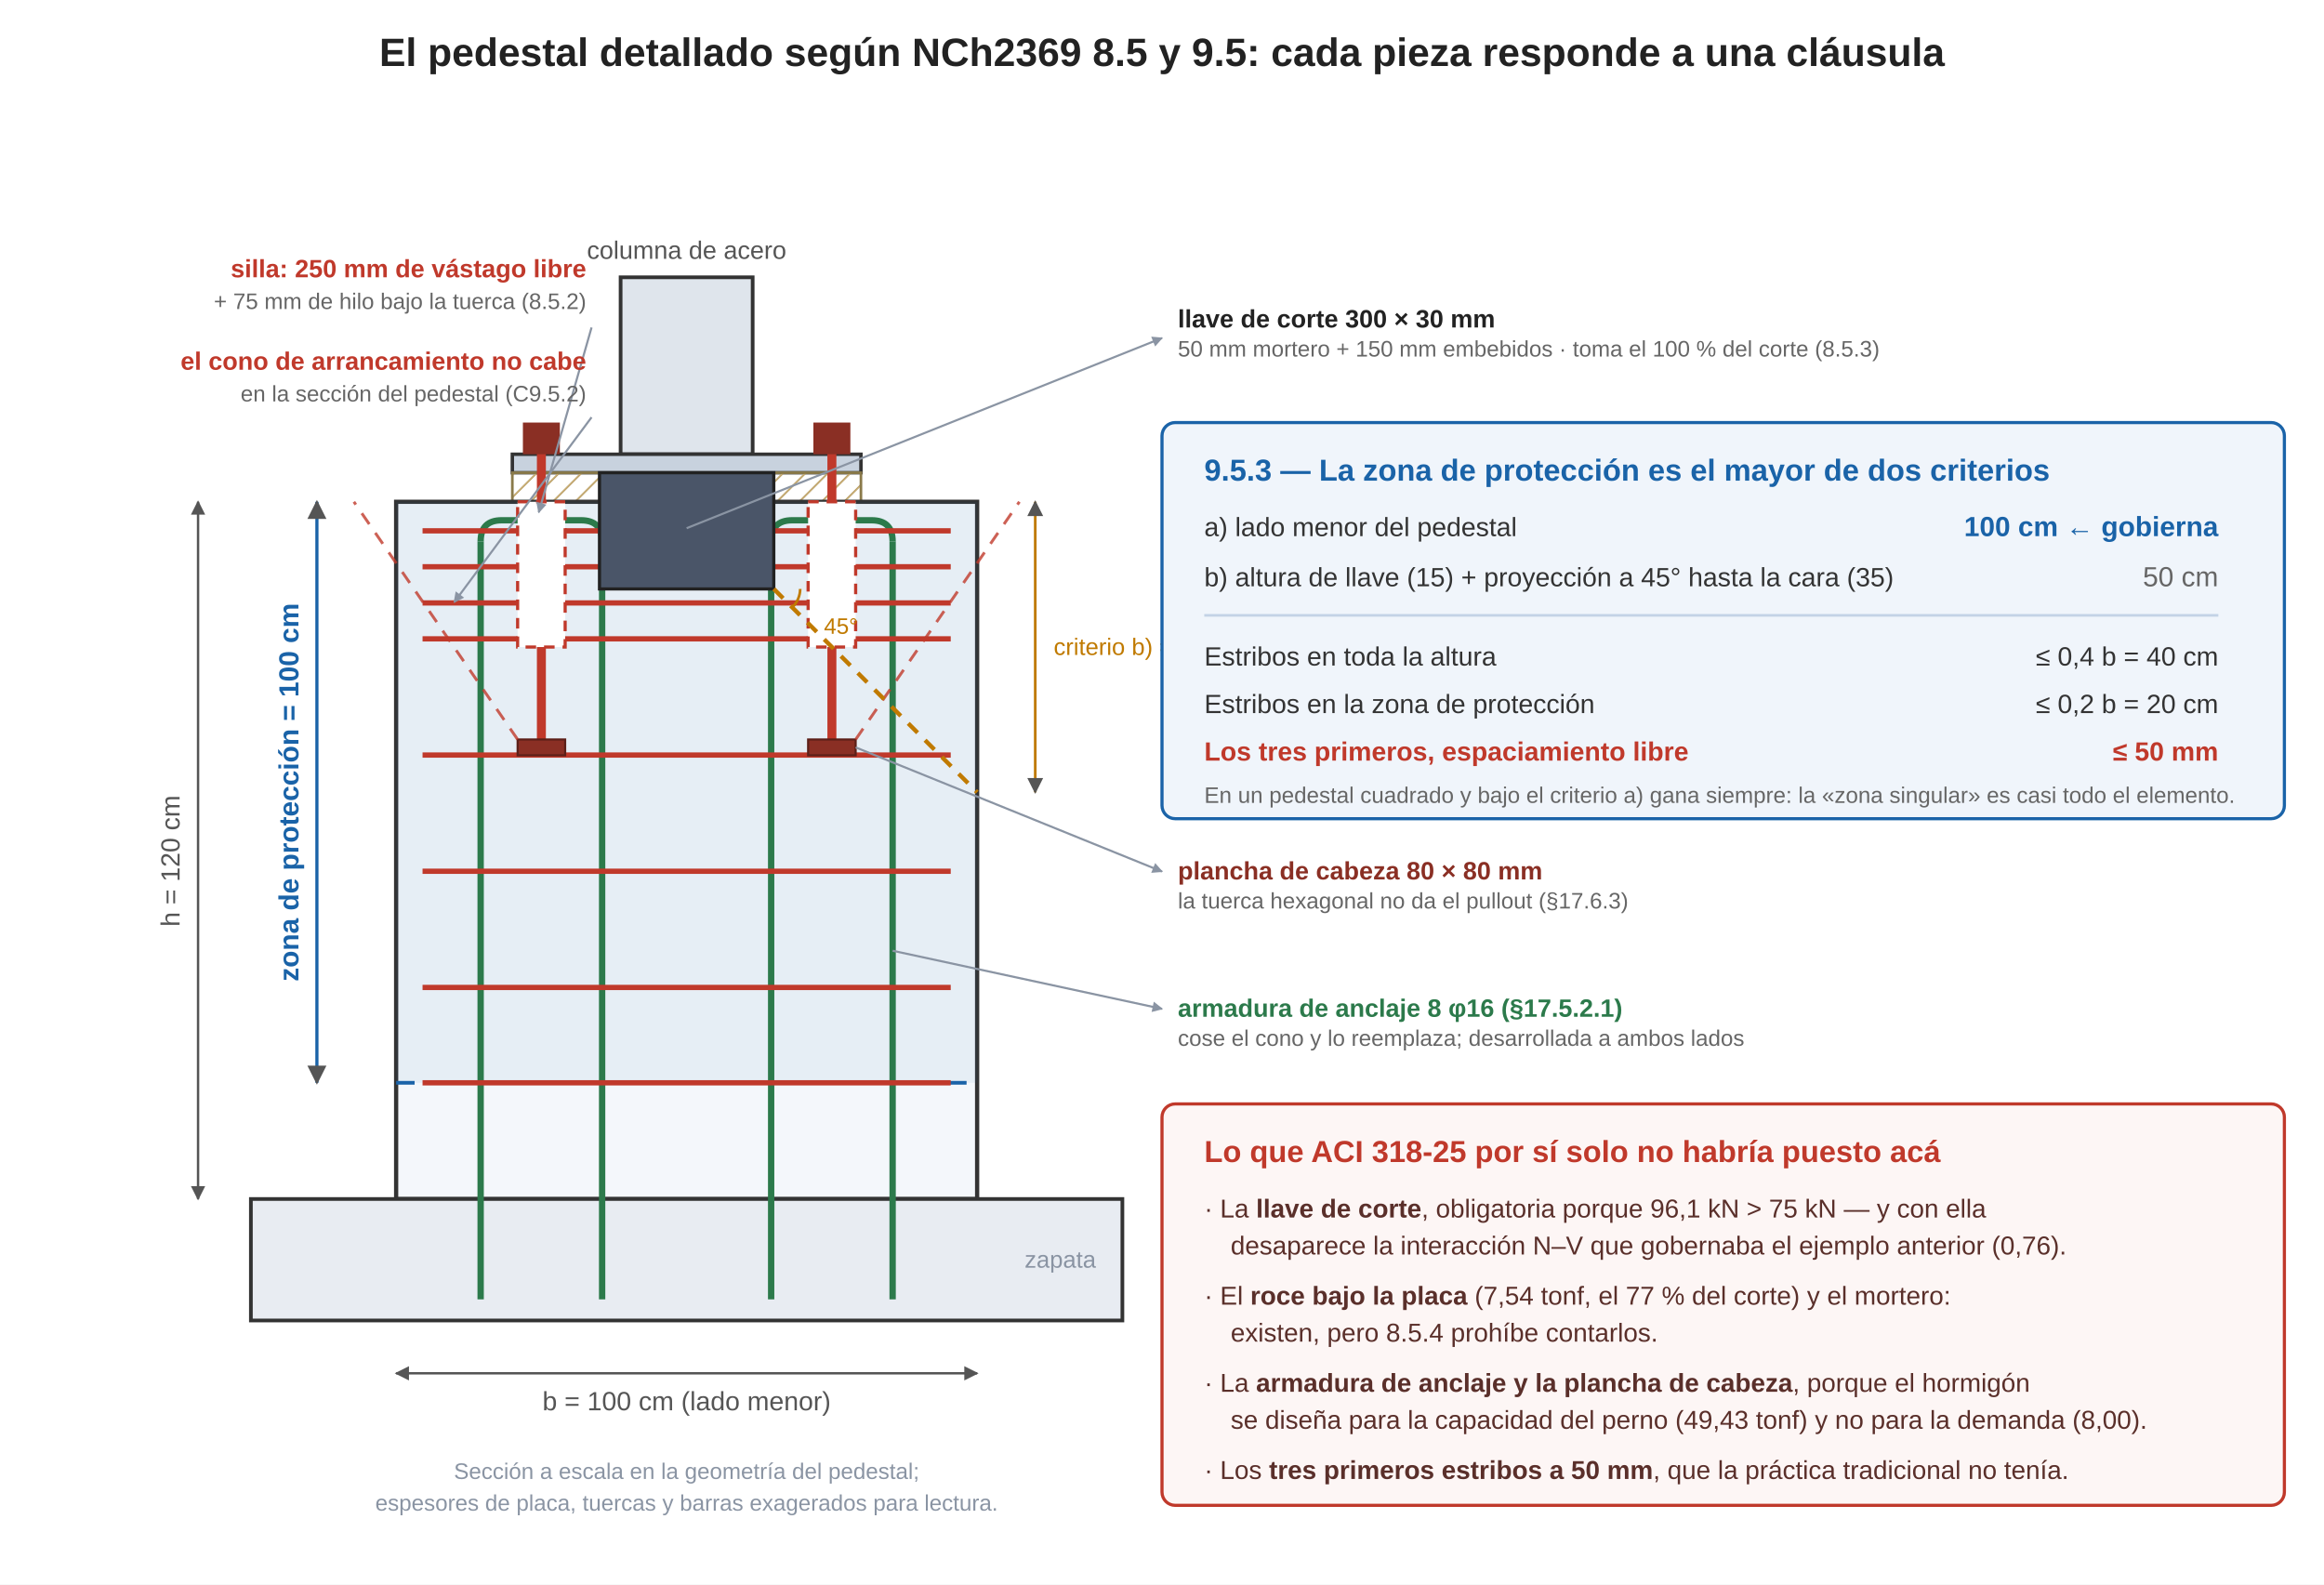
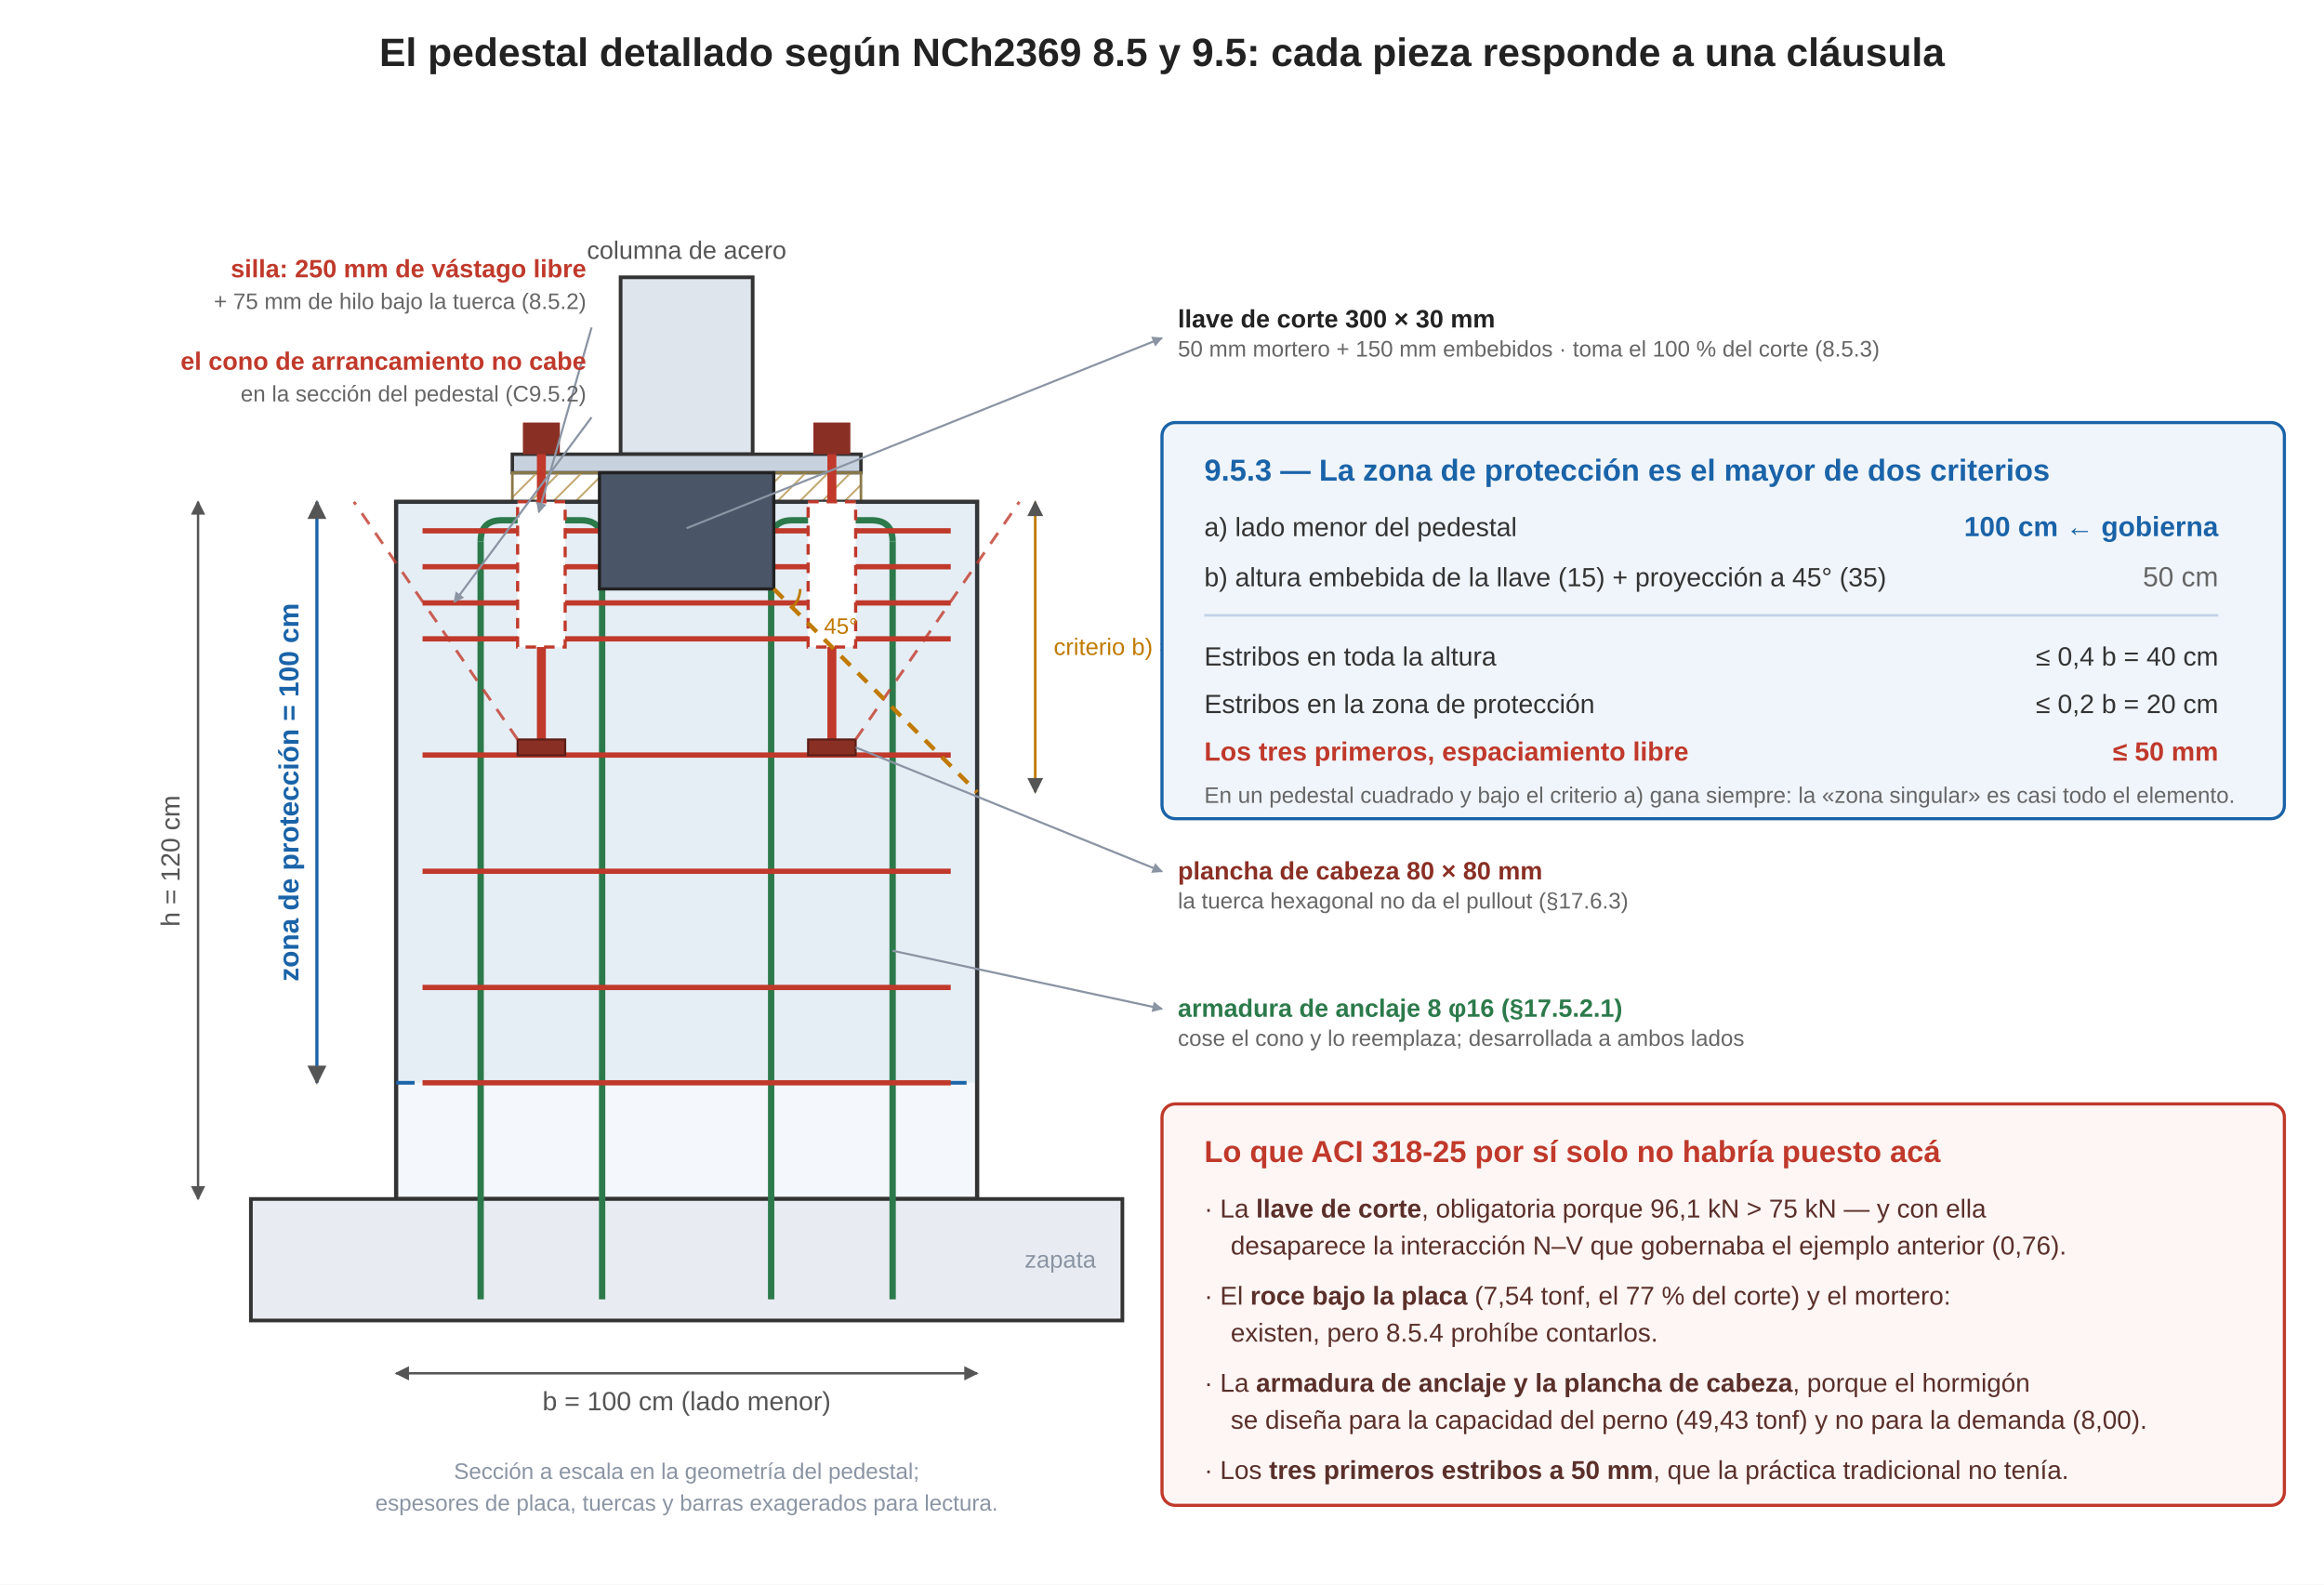
<svg xmlns="http://www.w3.org/2000/svg" viewBox="0 0 880 600" font-family="Segoe UI, Arial, sans-serif">
  <defs>
    <marker id="ar" viewBox="0 0 10 10" refX="9" refY="5" markerWidth="6" markerHeight="6" orient="auto-start-reverse">
      <path d="M0,0 L10,5 L0,10 z" fill="#555" />
    </marker>
    <marker id="lead" viewBox="0 0 10 10" refX="9" refY="5" markerWidth="5" markerHeight="5" orient="auto">
      <path d="M0,0 L10,5 L0,10 z" fill="#8a94a3" />
    </marker>
    <pattern id="grout" width="6" height="6" patternUnits="userSpaceOnUse" patternTransform="rotate(45)">
      <line x1="0" y1="0" x2="0" y2="6" stroke="#b9a06a" stroke-width="1.4" />
    </pattern>
  </defs>
  <rect width="880" height="600" fill="#ffffff" />
  <text x="440" y="25" font-size="15" text-anchor="middle" fill="#222" font-weight="bold">El pedestal detallado según NCh2369 8.5 y 9.5: cada pieza responde a una cláusula</text>
  <rect x="235" y="105" width="50" height="67" fill="#dfe5ec" stroke="#333" stroke-width="1.4" />
  <text x="260" y="98" font-size="9.5" text-anchor="middle" fill="#555">columna de acero</text>
  <rect x="194" y="172" width="132" height="7" fill="#c8d2de" stroke="#333" stroke-width="1.3" />
  <rect x="194" y="179" width="132" height="11" fill="url(#grout)" stroke="#8a7a4a" stroke-width="1" />
  <rect x="150" y="190" width="220" height="264" fill="#f4f7fb" stroke="#333" stroke-width="1.6" />
  <rect x="150" y="190" width="220" height="220" fill="#1a63a8" opacity="0.07" />
  <line x1="150" y1="410" x2="370" y2="410" stroke="#1a63a8" stroke-width="1.4" stroke-dasharray="7 4" />
  <rect x="95" y="454" width="330" height="46" fill="#e8ecf2" stroke="#333" stroke-width="1.4" />
  <text x="415" y="480" font-size="9" text-anchor="end" fill="#8a94a3">zapata</text>
  <g stroke="#2c7a4b" stroke-width="2.4" fill="none">
    <path d="M182 205 q0 -8 8 -8 l10 0" />
    <line x1="182" y1="205" x2="182" y2="492" />
    <path d="M228 205 q0 -8 -8 -8 l-10 0" />
    <line x1="228" y1="205" x2="228" y2="492" />
    <path d="M292 205 q0 -8 8 -8 l10 0" />
    <line x1="292" y1="205" x2="292" y2="492" />
    <path d="M338 205 q0 -8 -8 -8 l-10 0" />
    <line x1="338" y1="205" x2="338" y2="492" />
  </g>
  <g stroke="#c0392b" stroke-width="2">
    <line x1="160" y1="201.0" x2="360" y2="201.0" />
    <line x1="160" y1="214.6" x2="360" y2="214.6" />
    <line x1="160" y1="228.3" x2="360" y2="228.3" />
    <line x1="160" y1="241.9" x2="360" y2="241.9" />
    <line x1="160" y1="285.9" x2="360" y2="285.9" />
    <line x1="160" y1="329.9" x2="360" y2="329.9" />
    <line x1="160" y1="373.9" x2="360" y2="373.9" />
    <line x1="160" y1="410.0" x2="360" y2="410.0" />
  </g>
  <g>
    <line x1="205" y1="162" x2="205" y2="280" stroke="#c0392b" stroke-width="3.4" />
    <line x1="315" y1="162" x2="315" y2="280" stroke="#c0392b" stroke-width="3.4" />
    <rect x="198" y="160" width="14" height="12" fill="#8a2f24" />
    <rect x="308" y="160" width="14" height="12" fill="#8a2f24" />
    <rect x="196" y="280" width="18" height="6" fill="#8a2f24" stroke="#5c1f18" stroke-width="0.8" />
    <rect x="306" y="280" width="18" height="6" fill="#8a2f24" stroke="#5c1f18" stroke-width="0.8" />
    <rect x="196" y="190" width="18" height="55" fill="#ffffff" stroke="#c0392b" stroke-width="1.2" stroke-dasharray="4 3" />
    <rect x="306" y="190" width="18" height="55" fill="#ffffff" stroke="#c0392b" stroke-width="1.2" stroke-dasharray="4 3" />
  </g>
  <g stroke="#c0392b" stroke-width="1.1" stroke-dasharray="5 4" opacity="0.8">
    <line x1="196" y1="280" x2="134" y2="190" />
    <line x1="324" y1="280" x2="386" y2="190" />
  </g>
  <rect x="227" y="179" width="66" height="44" fill="#4a5568" stroke="#222" stroke-width="1.2" />
  <line x1="293" y1="223" x2="370" y2="300" stroke="#c07a00" stroke-width="1.6" stroke-dasharray="5 4" />
  <path d="M303 223 a10 10 0 0 1 -3 7" fill="none" stroke="#c07a00" stroke-width="1" />
  <text x="312" y="240" font-size="8.5" fill="#c07a00">45°</text>
  <line x1="75" y1="190" x2="75" y2="454" stroke="#555" stroke-width="0.9" marker-start="url(#ar)" marker-end="url(#ar)" />
  <text x="68" y="326" font-size="10" text-anchor="middle" fill="#555" transform="rotate(-90 68 326)">h = 120 cm</text>
  <line x1="120" y1="190" x2="120" y2="410" stroke="#1a63a8" stroke-width="1.2" marker-start="url(#ar)" marker-end="url(#ar)" />
  <text x="113" y="300" font-size="10.5" text-anchor="middle" fill="#1a63a8" font-weight="bold" transform="rotate(-90 113 300)">zona de protección = 100 cm</text>
  <line x1="392" y1="190" x2="392" y2="300" stroke="#c07a00" stroke-width="1" marker-start="url(#ar)" marker-end="url(#ar)" />
  <text x="399" y="248" font-size="9" fill="#c07a00">criterio b) = 50 cm</text>
  <line x1="150" y1="520" x2="370" y2="520" stroke="#555" stroke-width="0.9" marker-start="url(#ar)" marker-end="url(#ar)" />
  <text x="260" y="534" font-size="10" text-anchor="middle" fill="#555">b = 100 cm (lado menor)</text>
  <line x1="224" y1="124" x2="204" y2="194" stroke="#8a94a3" stroke-width="0.8" marker-end="url(#lead)" />
  <text x="222" y="105" font-size="9.5" text-anchor="end" fill="#c0392b" font-weight="bold">silla: 250 mm de vástago libre</text>
  <text x="222" y="117" font-size="8.5" text-anchor="end" fill="#666">+ 75 mm de hilo bajo la tuerca (8.5.2)</text>
  <line x1="260" y1="200" x2="440" y2="128" stroke="#8a94a3" stroke-width="0.8" marker-end="url(#lead)" />
  <text x="446" y="124" font-size="9.5" fill="#222" font-weight="bold">llave de corte 300 × 30 mm</text>
  <text x="446" y="135" font-size="8.5" fill="#666">50 mm mortero + 150 mm embebidos · toma el 100 % del corte (8.5.3)</text>
  <line x1="324" y1="283" x2="440" y2="330" stroke="#8a94a3" stroke-width="0.8" marker-end="url(#lead)" />
  <text x="446" y="333" font-size="9.5" fill="#8a2f24" font-weight="bold">plancha de cabeza 80 × 80 mm</text>
  <text x="446" y="344" font-size="8.5" fill="#666">la tuerca hexagonal no da el pullout (§17.6.3)</text>
  <line x1="338" y1="360" x2="440" y2="382" stroke="#8a94a3" stroke-width="0.8" marker-end="url(#lead)" />
  <text x="446" y="385" font-size="9.5" fill="#2c7a4b" font-weight="bold">armadura de anclaje 8 φ16 (§17.5.2.1)</text>
  <text x="446" y="396" font-size="8.5" fill="#666">cose el cono y lo reemplaza; desarrollada a ambos lados</text>
  <line x1="224" y1="158" x2="172" y2="228" stroke="#8a94a3" stroke-width="0.8" marker-end="url(#lead)" />
  <text x="222" y="140" font-size="9.5" text-anchor="end" fill="#c0392b" font-weight="bold">el cono de arrancamiento no cabe</text>
  <text x="222" y="152" font-size="8.5" text-anchor="end" fill="#666">en la sección del pedestal (C9.5.2)</text>
  <rect x="440" y="160" width="425" height="150" rx="5" fill="#f0f5fb" stroke="#1a63a8" stroke-width="1.2" />
  <text x="456" y="182" font-size="11.5" fill="#1a63a8" font-weight="bold">9.5.3 — La zona de protección es el mayor de dos criterios</text>
  <text x="456" y="203" font-size="10" fill="#333">a)  lado menor del pedestal</text>
  <text x="840" y="203" font-size="10.5" text-anchor="end" fill="#1a63a8" font-weight="bold">100 cm  ← gobierna</text>
-   <text x="456" y="222" font-size="10" fill="#333">b)  altura de llave (15) + proyección a 45° hasta la cara (35)</text>
+   <text x="456" y="222" font-size="10" fill="#333">b)  altura embebida de la llave (15) + proyección a 45° (35)</text>
  <text x="840" y="222" font-size="10.5" text-anchor="end" fill="#666">50 cm</text>
  <line x1="456" y1="233" x2="840" y2="233" stroke="#c3d3e6" stroke-width="1" />
  <text x="456" y="252" font-size="10" fill="#333">Estribos en toda la altura</text>
  <text x="840" y="252" font-size="10" text-anchor="end" fill="#333">≤ 0,4 b = 40 cm</text>
  <text x="456" y="270" font-size="10" fill="#333">Estribos en la zona de protección</text>
  <text x="840" y="270" font-size="10" text-anchor="end" fill="#333">≤ 0,2 b = 20 cm</text>
  <text x="456" y="288" font-size="10" fill="#c0392b" font-weight="bold">Los tres primeros, espaciamiento libre</text>
  <text x="840" y="288" font-size="10" text-anchor="end" fill="#c0392b" font-weight="bold">≤ 50 mm</text>
  <text x="456" y="304" font-size="8.5" fill="#666">En un pedestal cuadrado y bajo el criterio a) gana siempre: la «zona singular» es casi todo el elemento.</text>
  <rect x="440" y="418" width="425" height="152" rx="5" fill="#fdf6f5" stroke="#c0392b" stroke-width="1.2" />
  <text x="456" y="440" font-size="11.5" fill="#c0392b" font-weight="bold">Lo que ACI 318-25 por sí solo no habría puesto acá</text>
  <g font-size="9.8" fill="#5a2f2a">
    <text x="456" y="461">·  La <tspan font-weight="bold">llave de corte</tspan>, obligatoria porque 96,1 kN &gt; 75 kN — y con ella</text>
    <text x="466" y="475">desaparece la interacción N–V que gobernaba el ejemplo anterior (0,76).</text>
    <text x="456" y="494">·  El <tspan font-weight="bold">roce bajo la placa</tspan> (7,54 tonf, el 77 % del corte) y el mortero:</text>
    <text x="466" y="508">existen, pero 8.5.4 prohíbe contarlos.</text>
    <text x="456" y="527">·  La <tspan font-weight="bold">armadura de anclaje y la plancha de cabeza</tspan>, porque el hormigón</text>
    <text x="466" y="541">se diseña para la capacidad del perno (49,43 tonf) y no para la demanda (8,00).</text>
    <text x="456" y="560">·  Los <tspan font-weight="bold">tres primeros estribos a 50 mm</tspan>, que la práctica tradicional no tenía.</text>
  </g>
  <text x="260" y="560" font-size="8.5" text-anchor="middle" fill="#8a94a3">Sección a escala en la geometría del pedestal;</text>
  <text x="260" y="572" font-size="8.5" text-anchor="middle" fill="#8a94a3">espesores de placa, tuercas y barras exagerados para lectura.</text>
</svg>
